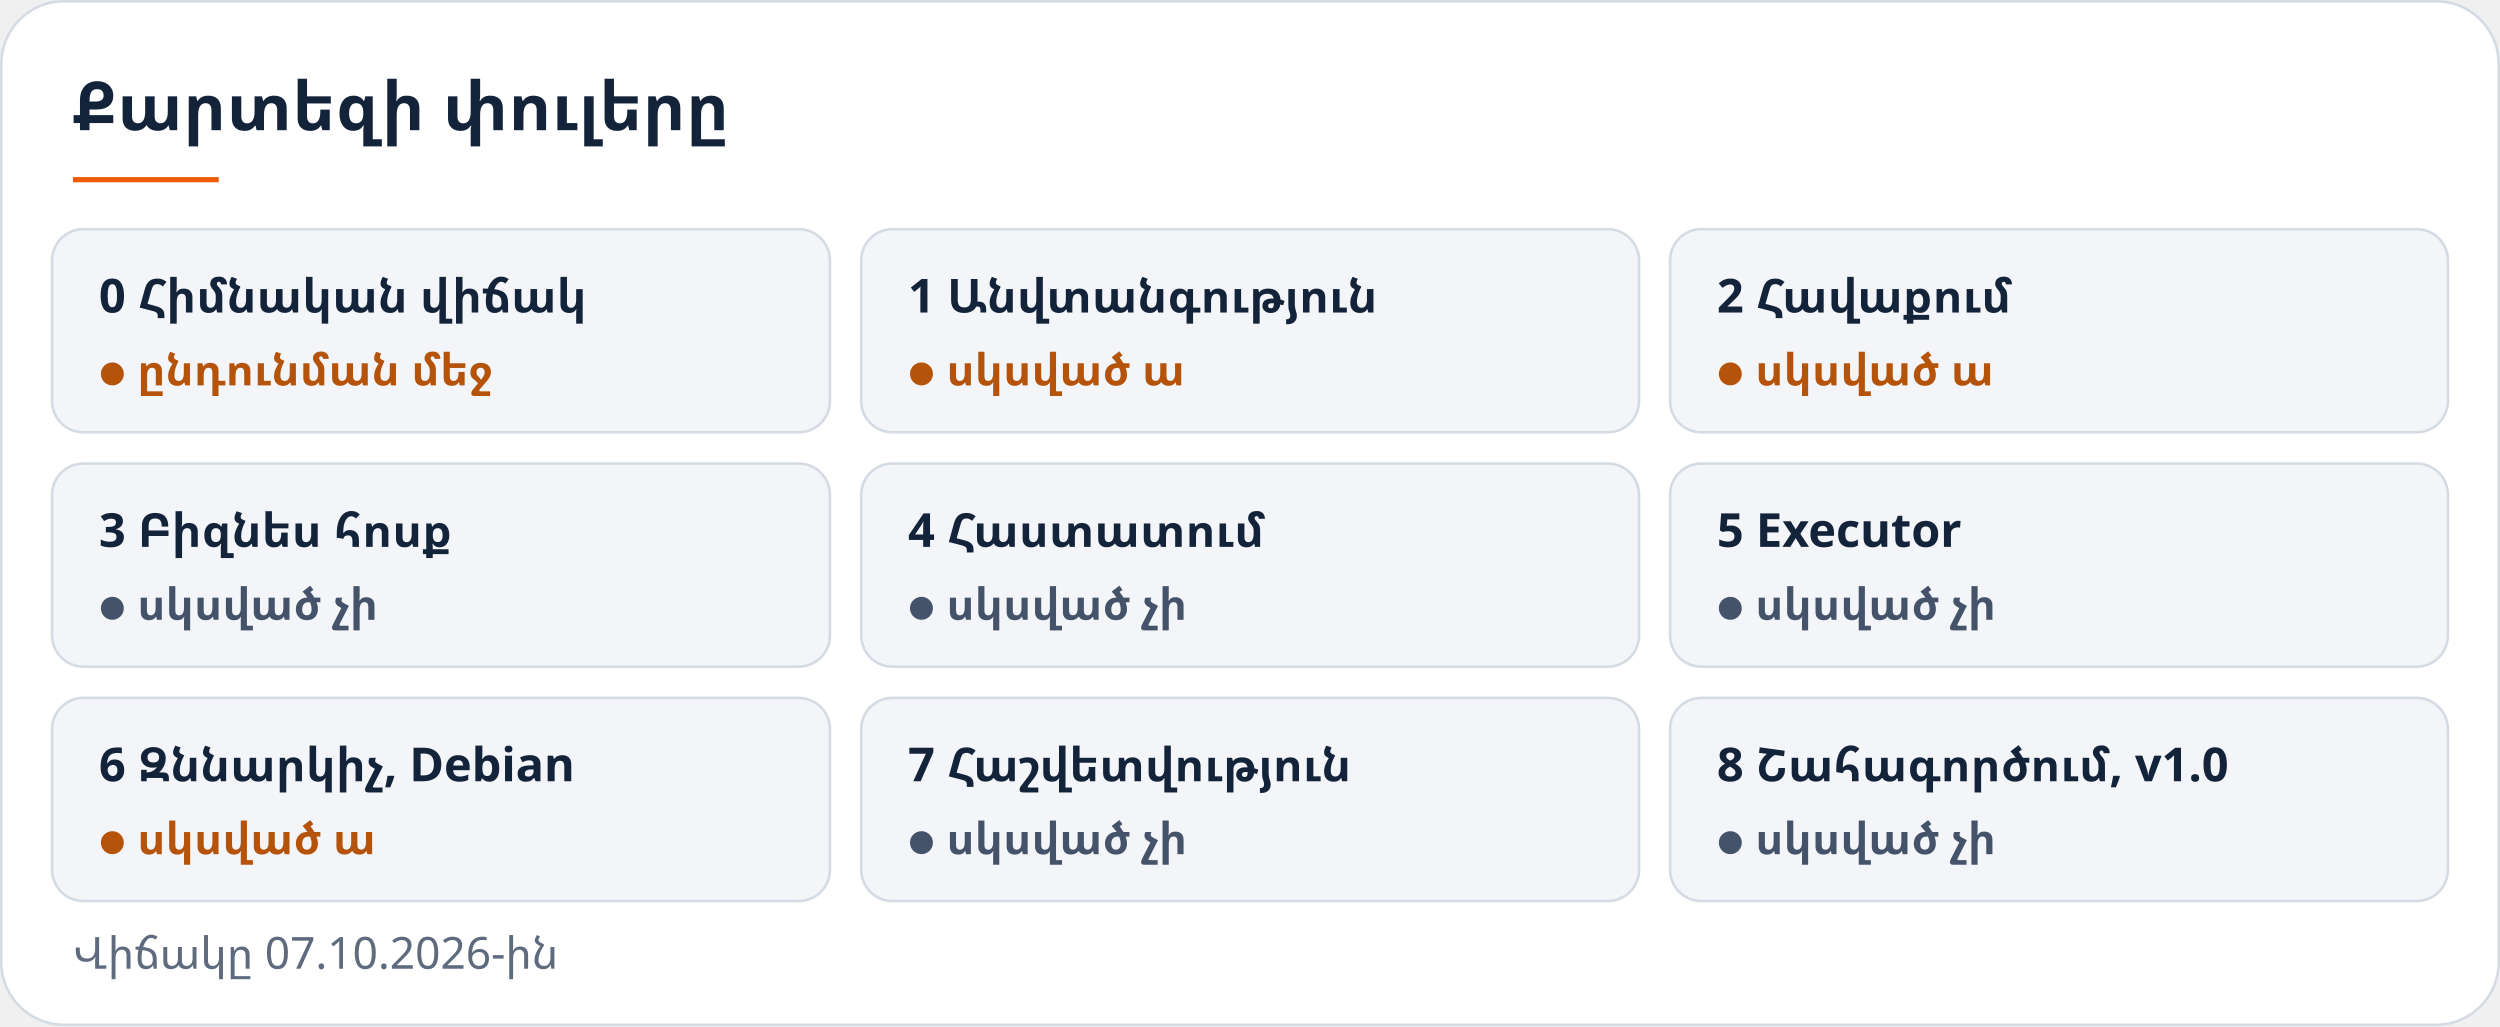
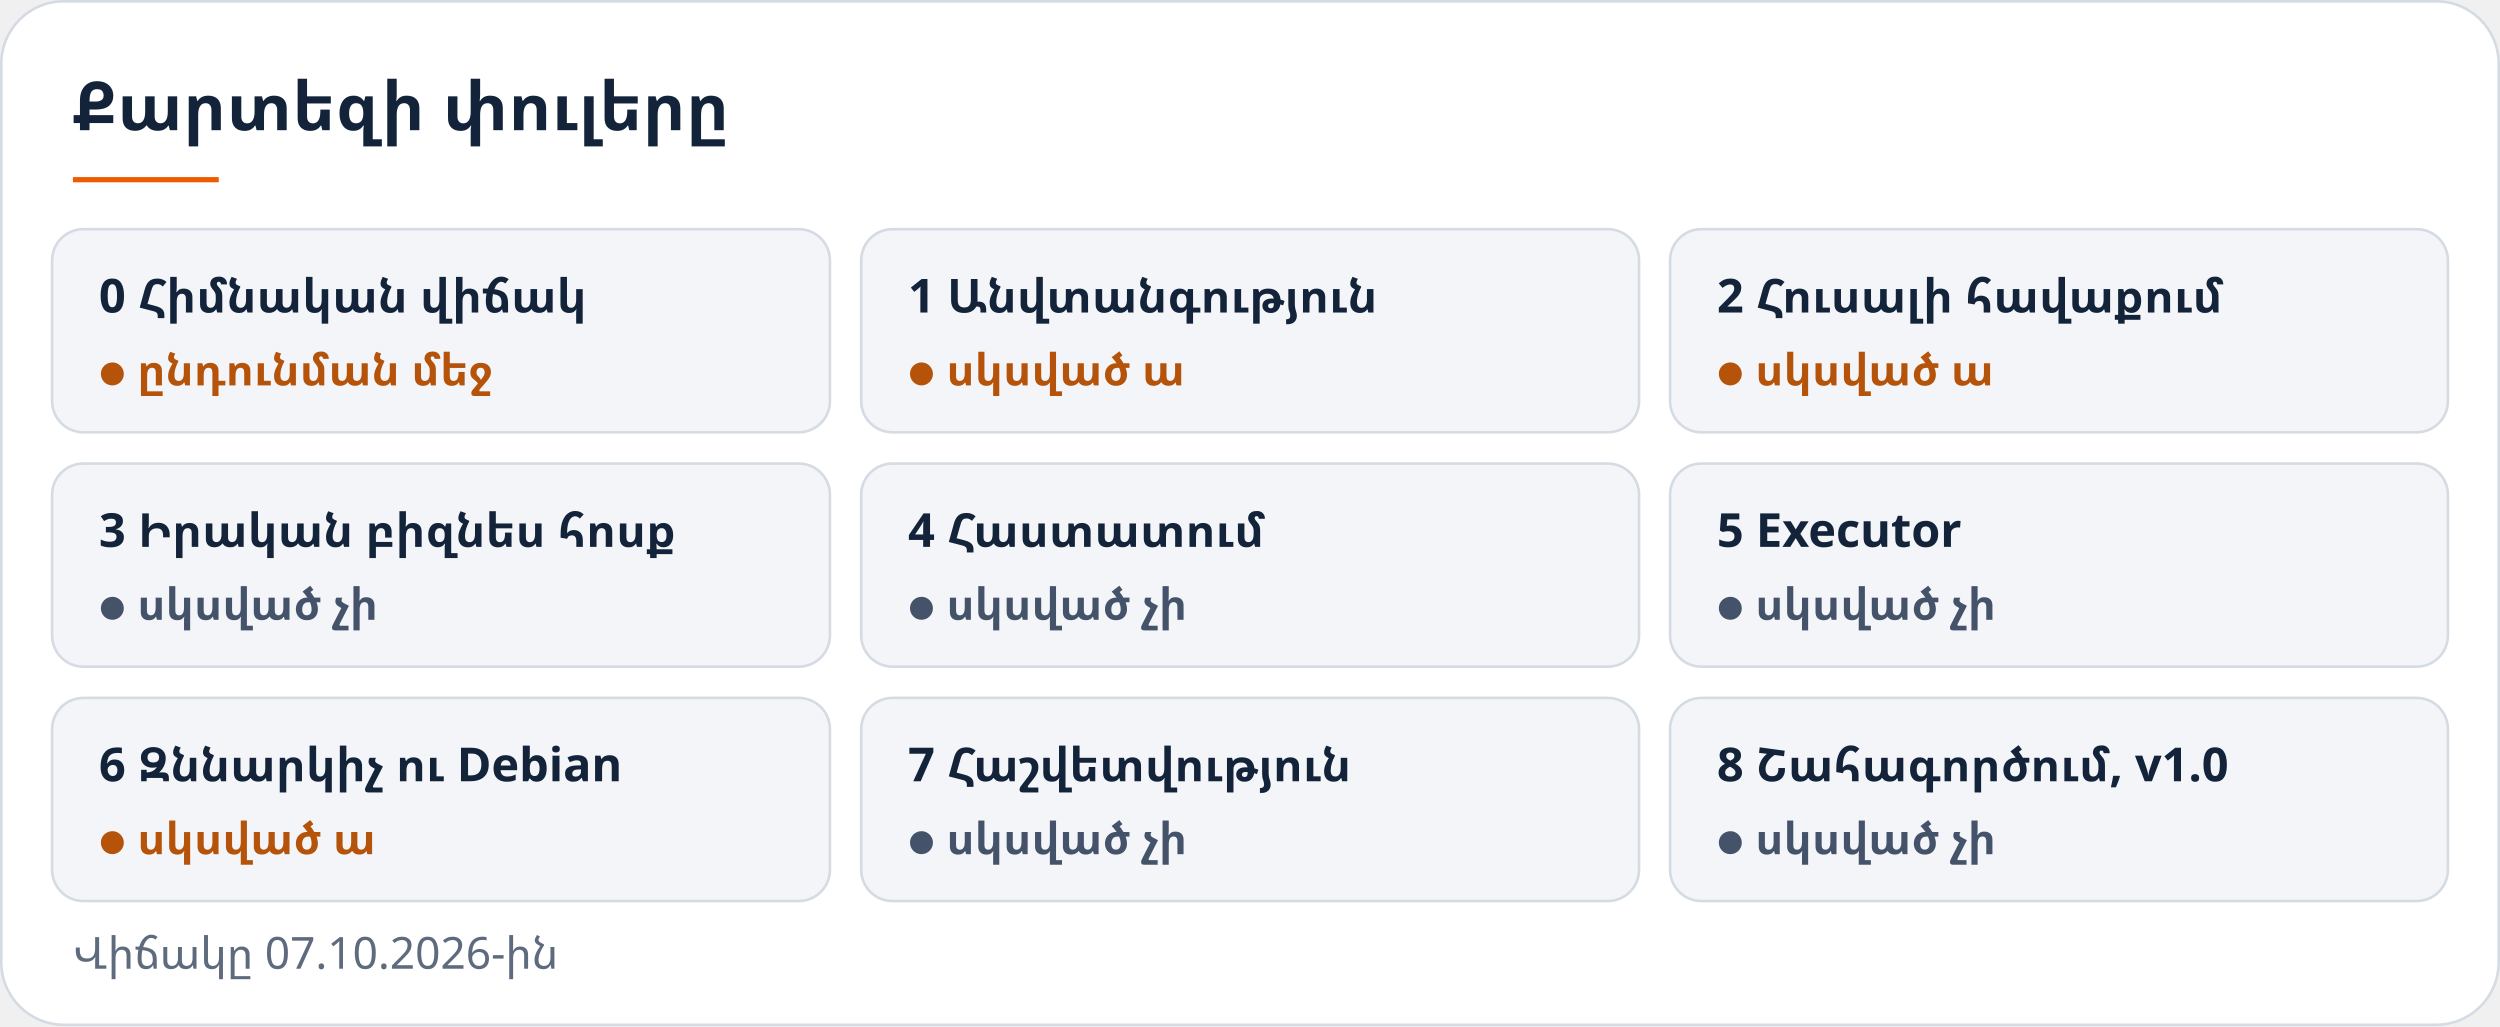
- <svg xmlns="http://www.w3.org/2000/svg" viewBox="0 0 960 394" width="960" height="394" role="img" aria-label="Քարտեզի փուլերը. 0-րդը ընդունման մեջ ա. 1, 2 ու 6-ը սկսված են. 3, 4, 5, 7 ու 8-ը սկսված չեն">
+ <svg xmlns="http://www.w3.org/2000/svg" viewBox="0 0 960 394" width="960" height="394" role="img" aria-label="Քարտեզի փուլերը. 0-րդը ընդունման մեջ ա. 1, 2 ու 6-ը սկսված են. 3, 4, 5, 7 ու 8-ը սկսված չեն։ Մանրամասները՝ ներքևի ցանկում։">
  <rect x="0.5" y="0.5" width="959.0" height="393.0" rx="24" fill="#FFFFFF" stroke="#D5DBE3" stroke-width="1" />
  <text x="28.0" y="50.0" font-family="-apple-system,BlinkMacSystemFont,'Segoe UI','Noto Sans','Noto Sans Armenian',Helvetica,Arial,sans-serif" font-size="26" font-weight="700" fill="#13233A" text-anchor="start">Քարտեզի փուլերը</text>
  <rect x="28" y="68" width="56" height="2" fill="#EF5B00" />
  <rect x="20.0" y="88.0" width="298.7" height="78.0" rx="12" fill="#F3F5F8" stroke="#D5DBE3" stroke-width="1" />
-   <text x="38.0" y="120.0" font-family="-apple-system,BlinkMacSystemFont,'Segoe UI','Noto Sans','Noto Sans Armenian',Helvetica,Arial,sans-serif" font-size="18" font-weight="600" fill="#13233A" text-anchor="start">0  Հիմնական վիճակ</text>
+   <text x="38.0" y="120.0" font-family="-apple-system,BlinkMacSystemFont,'Segoe UI','Noto Sans','Noto Sans Armenian',Helvetica,Arial,sans-serif" font-size="18" font-weight="600" fill="#13233A" text-anchor="start">0 Հիմնական վիճակ</text>
  <text x="38.0" y="148.0" font-family="-apple-system,BlinkMacSystemFont,'Segoe UI','Noto Sans','Noto Sans Armenian',Helvetica,Arial,sans-serif" font-size="17" font-weight="600" fill="#B45309" text-anchor="start">● ընդունման մեջ</text>
  <rect x="330.7" y="88.0" width="298.7" height="78.0" rx="12" fill="#F3F5F8" stroke="#D5DBE3" stroke-width="1" />
-   <text x="348.7" y="120.0" font-family="-apple-system,BlinkMacSystemFont,'Segoe UI','Noto Sans','Noto Sans Armenian',Helvetica,Arial,sans-serif" font-size="18" font-weight="600" fill="#13233A" text-anchor="start">1  Անվտանգություն</text>
+   <text x="348.7" y="120.0" font-family="-apple-system,BlinkMacSystemFont,'Segoe UI','Noto Sans','Noto Sans Armenian',Helvetica,Arial,sans-serif" font-size="18" font-weight="600" fill="#13233A" text-anchor="start">1 Անվտանգություն</text>
  <text x="348.7" y="148.0" font-family="-apple-system,BlinkMacSystemFont,'Segoe UI','Noto Sans','Noto Sans Armenian',Helvetica,Arial,sans-serif" font-size="17" font-weight="600" fill="#B45309" text-anchor="start">● սկսված ա</text>
  <rect x="641.3" y="88.0" width="298.7" height="78.0" rx="12" fill="#F3F5F8" stroke="#D5DBE3" stroke-width="1" />
-   <text x="659.3" y="120.0" font-family="-apple-system,BlinkMacSystemFont,'Segoe UI','Noto Sans','Noto Sans Armenian',Helvetica,Arial,sans-serif" font-size="18" font-weight="600" fill="#13233A" text-anchor="start">2  Հավաքում</text>
+   <text x="659.3" y="120.0" font-family="-apple-system,BlinkMacSystemFont,'Segoe UI','Noto Sans','Noto Sans Armenian',Helvetica,Arial,sans-serif" font-size="18" font-weight="600" fill="#13233A" text-anchor="start">2 Հուսալի հավաքում</text>
  <text x="659.3" y="148.0" font-family="-apple-system,BlinkMacSystemFont,'Segoe UI','Noto Sans','Noto Sans Armenian',Helvetica,Arial,sans-serif" font-size="17" font-weight="600" fill="#B45309" text-anchor="start">● սկսված ա</text>
  <rect x="20.0" y="178.0" width="298.7" height="78.0" rx="12" fill="#F3F5F8" stroke="#D5DBE3" stroke-width="1" />
-   <text x="38.0" y="210.0" font-family="-apple-system,BlinkMacSystemFont,'Segoe UI','Noto Sans','Noto Sans Armenian',Helvetica,Arial,sans-serif" font-size="18" font-weight="600" fill="#13233A" text-anchor="start">3  Բիզնես հոսք</text>
+   <text x="38.0" y="210.0" font-family="-apple-system,BlinkMacSystemFont,'Segoe UI','Noto Sans','Noto Sans Armenian',Helvetica,Arial,sans-serif" font-size="18" font-weight="600" fill="#13233A" text-anchor="start">3 Իրական բիզնես հոսք</text>
  <text x="38.0" y="238.0" font-family="-apple-system,BlinkMacSystemFont,'Segoe UI','Noto Sans','Noto Sans Armenian',Helvetica,Arial,sans-serif" font-size="17" font-weight="600" fill="#44536A" text-anchor="start">● սկսված չի</text>
  <rect x="330.7" y="178.0" width="298.7" height="78.0" rx="12" fill="#F3F5F8" stroke="#D5DBE3" stroke-width="1" />
-   <text x="348.7" y="210.0" font-family="-apple-system,BlinkMacSystemFont,'Segoe UI','Noto Sans','Noto Sans Armenian',Helvetica,Arial,sans-serif" font-size="18" font-weight="600" fill="#13233A" text-anchor="start">4  Հաստատում</text>
+   <text x="348.7" y="210.0" font-family="-apple-system,BlinkMacSystemFont,'Segoe UI','Noto Sans','Noto Sans Armenian',Helvetica,Arial,sans-serif" font-size="18" font-weight="600" fill="#13233A" text-anchor="start">4 Հաստատում</text>
  <text x="348.7" y="238.0" font-family="-apple-system,BlinkMacSystemFont,'Segoe UI','Noto Sans','Noto Sans Armenian',Helvetica,Arial,sans-serif" font-size="17" font-weight="600" fill="#44536A" text-anchor="start">● սկսված չի</text>
  <rect x="641.3" y="178.0" width="298.7" height="78.0" rx="12" fill="#F3F5F8" stroke="#D5DBE3" stroke-width="1" />
-   <text x="659.3" y="210.0" font-family="-apple-system,BlinkMacSystemFont,'Segoe UI','Noto Sans','Noto Sans Armenian',Helvetica,Arial,sans-serif" font-size="18" font-weight="600" fill="#13233A" text-anchor="start">5  Executor</text>
+   <text x="659.3" y="210.0" font-family="-apple-system,BlinkMacSystemFont,'Segoe UI','Noto Sans','Noto Sans Armenian',Helvetica,Arial,sans-serif" font-size="18" font-weight="600" fill="#13233A" text-anchor="start">5 Executor</text>
  <text x="659.3" y="238.0" font-family="-apple-system,BlinkMacSystemFont,'Segoe UI','Noto Sans','Noto Sans Armenian',Helvetica,Arial,sans-serif" font-size="17" font-weight="600" fill="#44536A" text-anchor="start">● սկսված չի</text>
  <rect x="20.0" y="268.0" width="298.7" height="78.0" rx="12" fill="#F3F5F8" stroke="#D5DBE3" stroke-width="1" />
-   <text x="38.0" y="300.0" font-family="-apple-system,BlinkMacSystemFont,'Segoe UI','Noto Sans','Noto Sans Armenian',Helvetica,Arial,sans-serif" font-size="18" font-weight="600" fill="#13233A" text-anchor="start">6  Զննարկիչ, Debian</text>
+   <text x="38.0" y="300.0" font-family="-apple-system,BlinkMacSystemFont,'Segoe UI','Noto Sans','Noto Sans Armenian',Helvetica,Arial,sans-serif" font-size="18" font-weight="600" fill="#13233A" text-anchor="start">6 Զննարկիչ ու Debian</text>
  <text x="38.0" y="328.0" font-family="-apple-system,BlinkMacSystemFont,'Segoe UI','Noto Sans','Noto Sans Armenian',Helvetica,Arial,sans-serif" font-size="17" font-weight="600" fill="#B45309" text-anchor="start">● սկսված ա</text>
  <rect x="330.7" y="268.0" width="298.7" height="78.0" rx="12" fill="#F3F5F8" stroke="#D5DBE3" stroke-width="1" />
-   <text x="348.7" y="300.0" font-family="-apple-system,BlinkMacSystemFont,'Segoe UI','Noto Sans','Noto Sans Armenian',Helvetica,Arial,sans-serif" font-size="18" font-weight="600" fill="#13233A" text-anchor="start">7  Հաշվետվություն</text>
+   <text x="348.7" y="300.0" font-family="-apple-system,BlinkMacSystemFont,'Segoe UI','Noto Sans','Noto Sans Armenian',Helvetica,Arial,sans-serif" font-size="18" font-weight="600" fill="#13233A" text-anchor="start">7 Հաշվետվություն</text>
  <text x="348.7" y="328.0" font-family="-apple-system,BlinkMacSystemFont,'Segoe UI','Noto Sans','Noto Sans Armenian',Helvetica,Arial,sans-serif" font-size="17" font-weight="600" fill="#44536A" text-anchor="start">● սկսված չի</text>
  <rect x="641.3" y="268.0" width="298.7" height="78.0" rx="12" fill="#F3F5F8" stroke="#D5DBE3" stroke-width="1" />
-   <text x="659.3" y="300.0" font-family="-apple-system,BlinkMacSystemFont,'Segoe UI','Noto Sans','Noto Sans Armenian',Helvetica,Arial,sans-serif" font-size="18" font-weight="600" fill="#13233A" text-anchor="start">8  Շահագործում, v1.0</text>
+   <text x="659.3" y="300.0" font-family="-apple-system,BlinkMacSystemFont,'Segoe UI','Noto Sans','Noto Sans Armenian',Helvetica,Arial,sans-serif" font-size="18" font-weight="600" fill="#13233A" text-anchor="start">8 Շահագործում, v1.0</text>
  <text x="659.3" y="328.0" font-family="-apple-system,BlinkMacSystemFont,'Segoe UI','Noto Sans','Noto Sans Armenian',Helvetica,Arial,sans-serif" font-size="17" font-weight="600" fill="#44536A" text-anchor="start">● սկսված չի</text>
  <text x="28.0" y="372.0" font-family="-apple-system,BlinkMacSystemFont,'Segoe UI','Noto Sans','Noto Sans Armenian',Helvetica,Arial,sans-serif" font-size="17" font-weight="400" fill="#5E6B7E" text-anchor="start">Վիճակը 07.10.2026-ին</text>
</svg>
